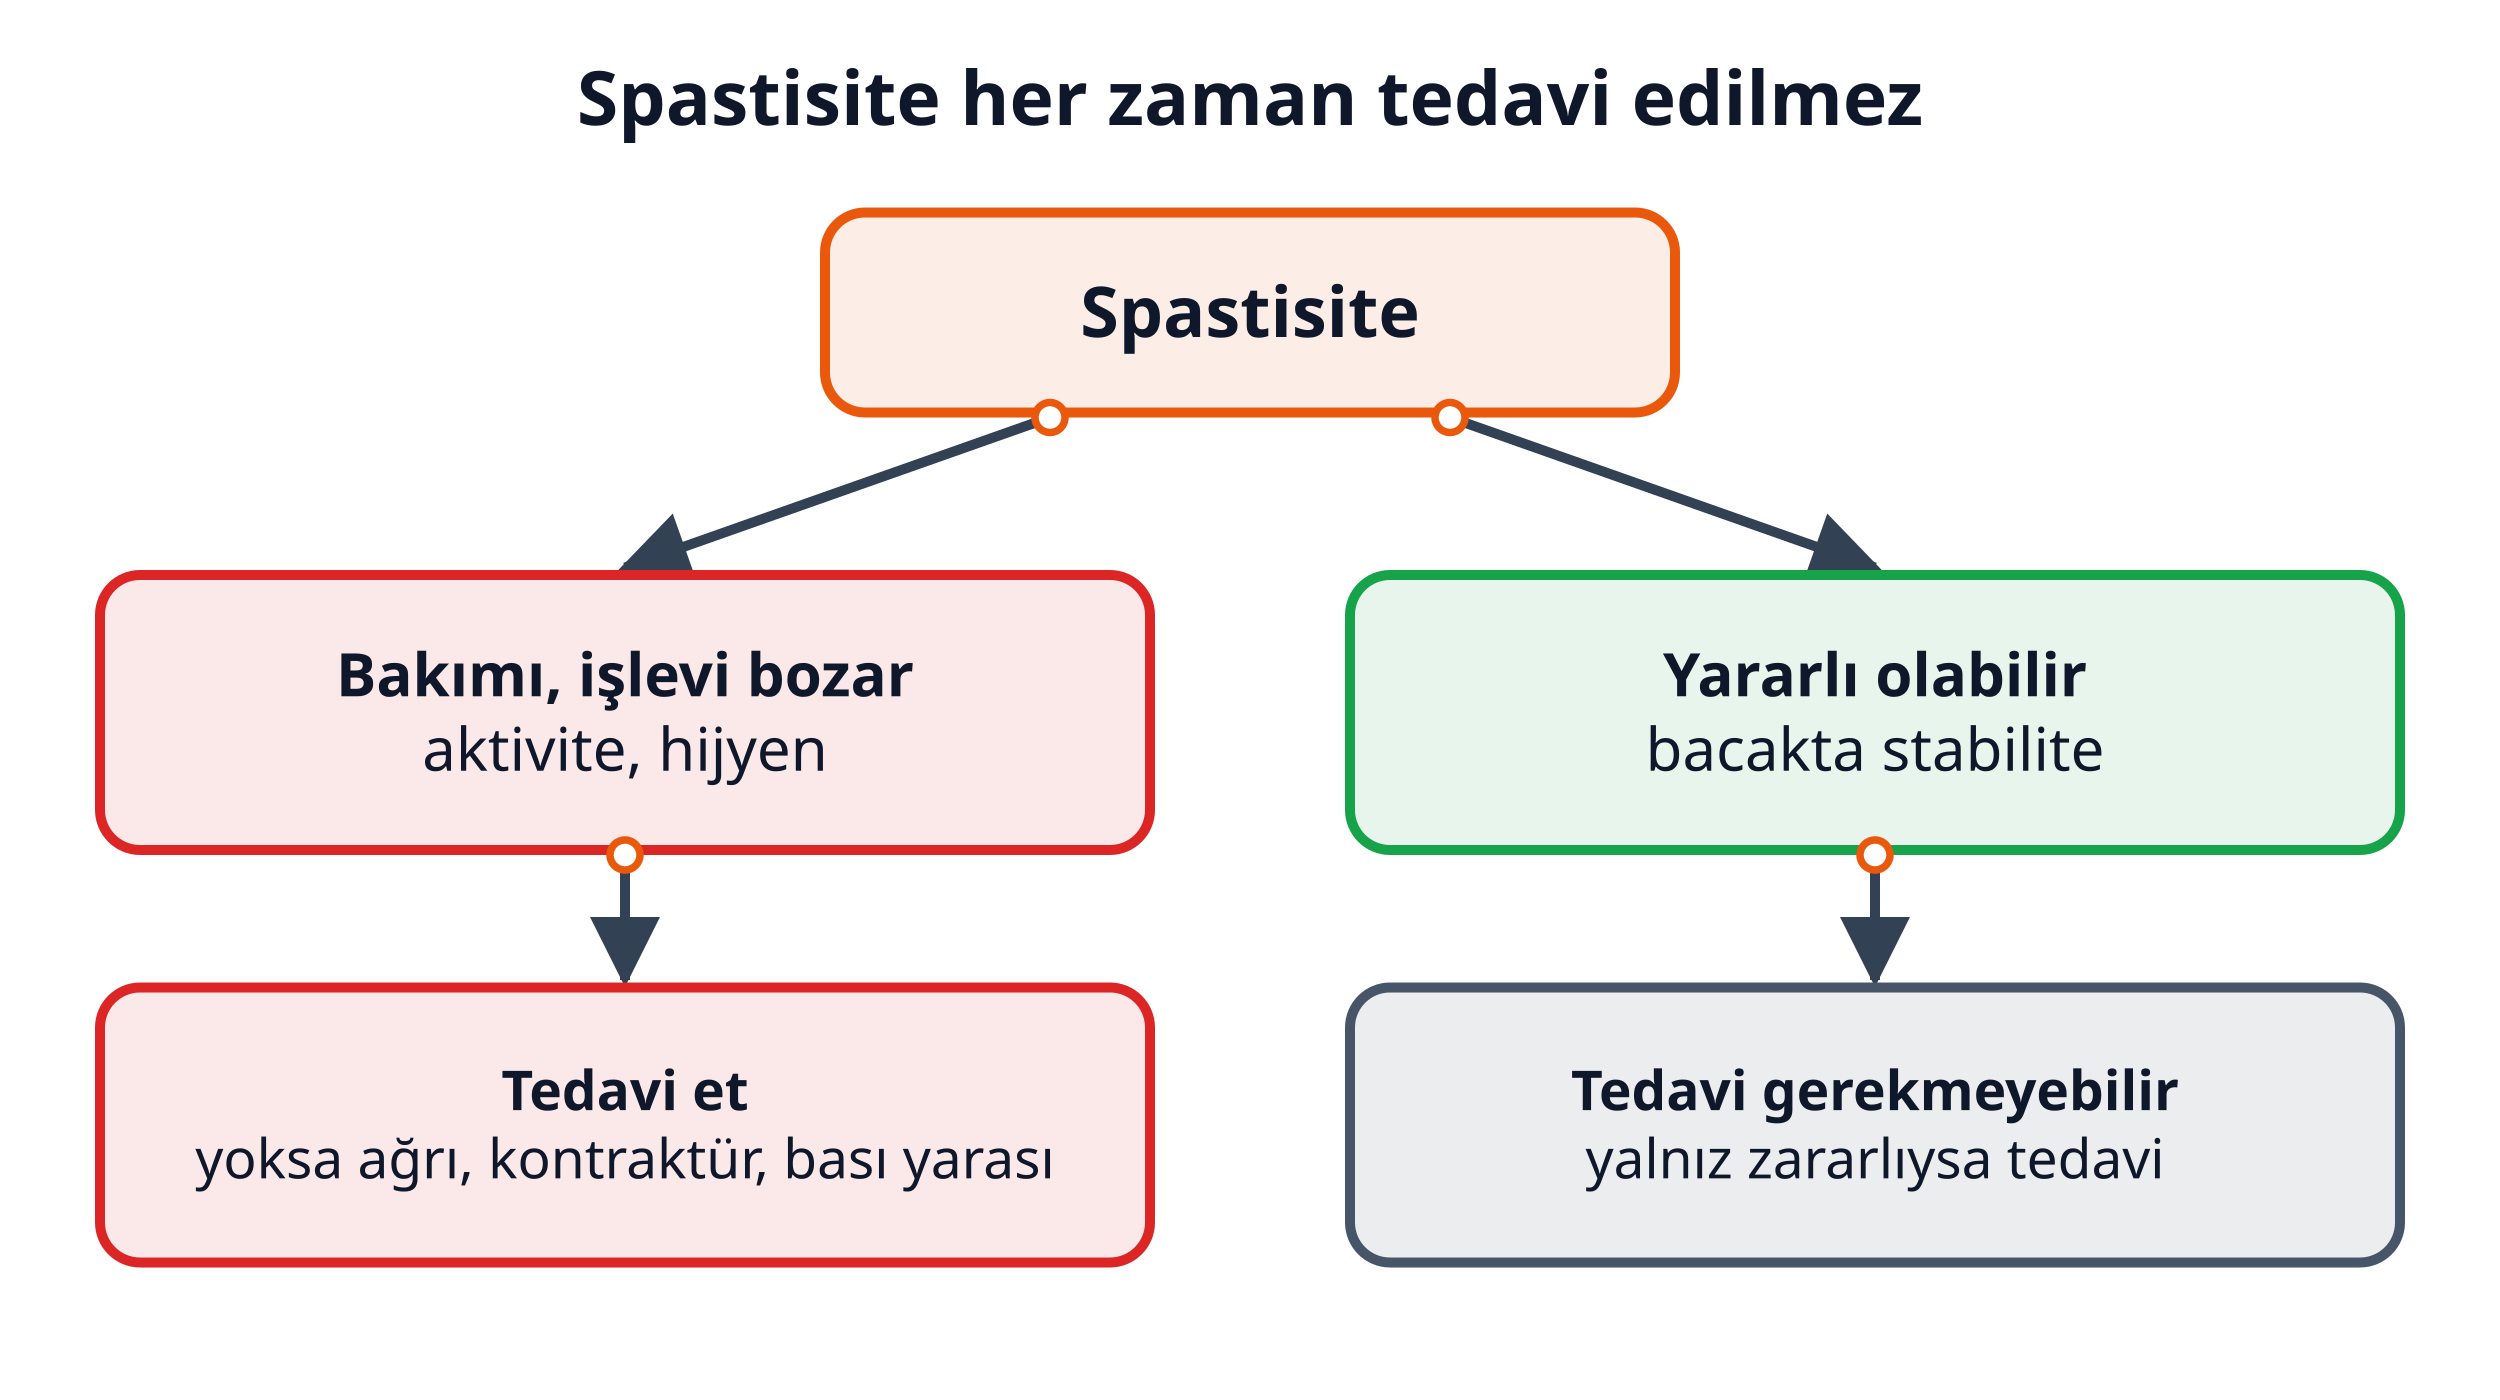
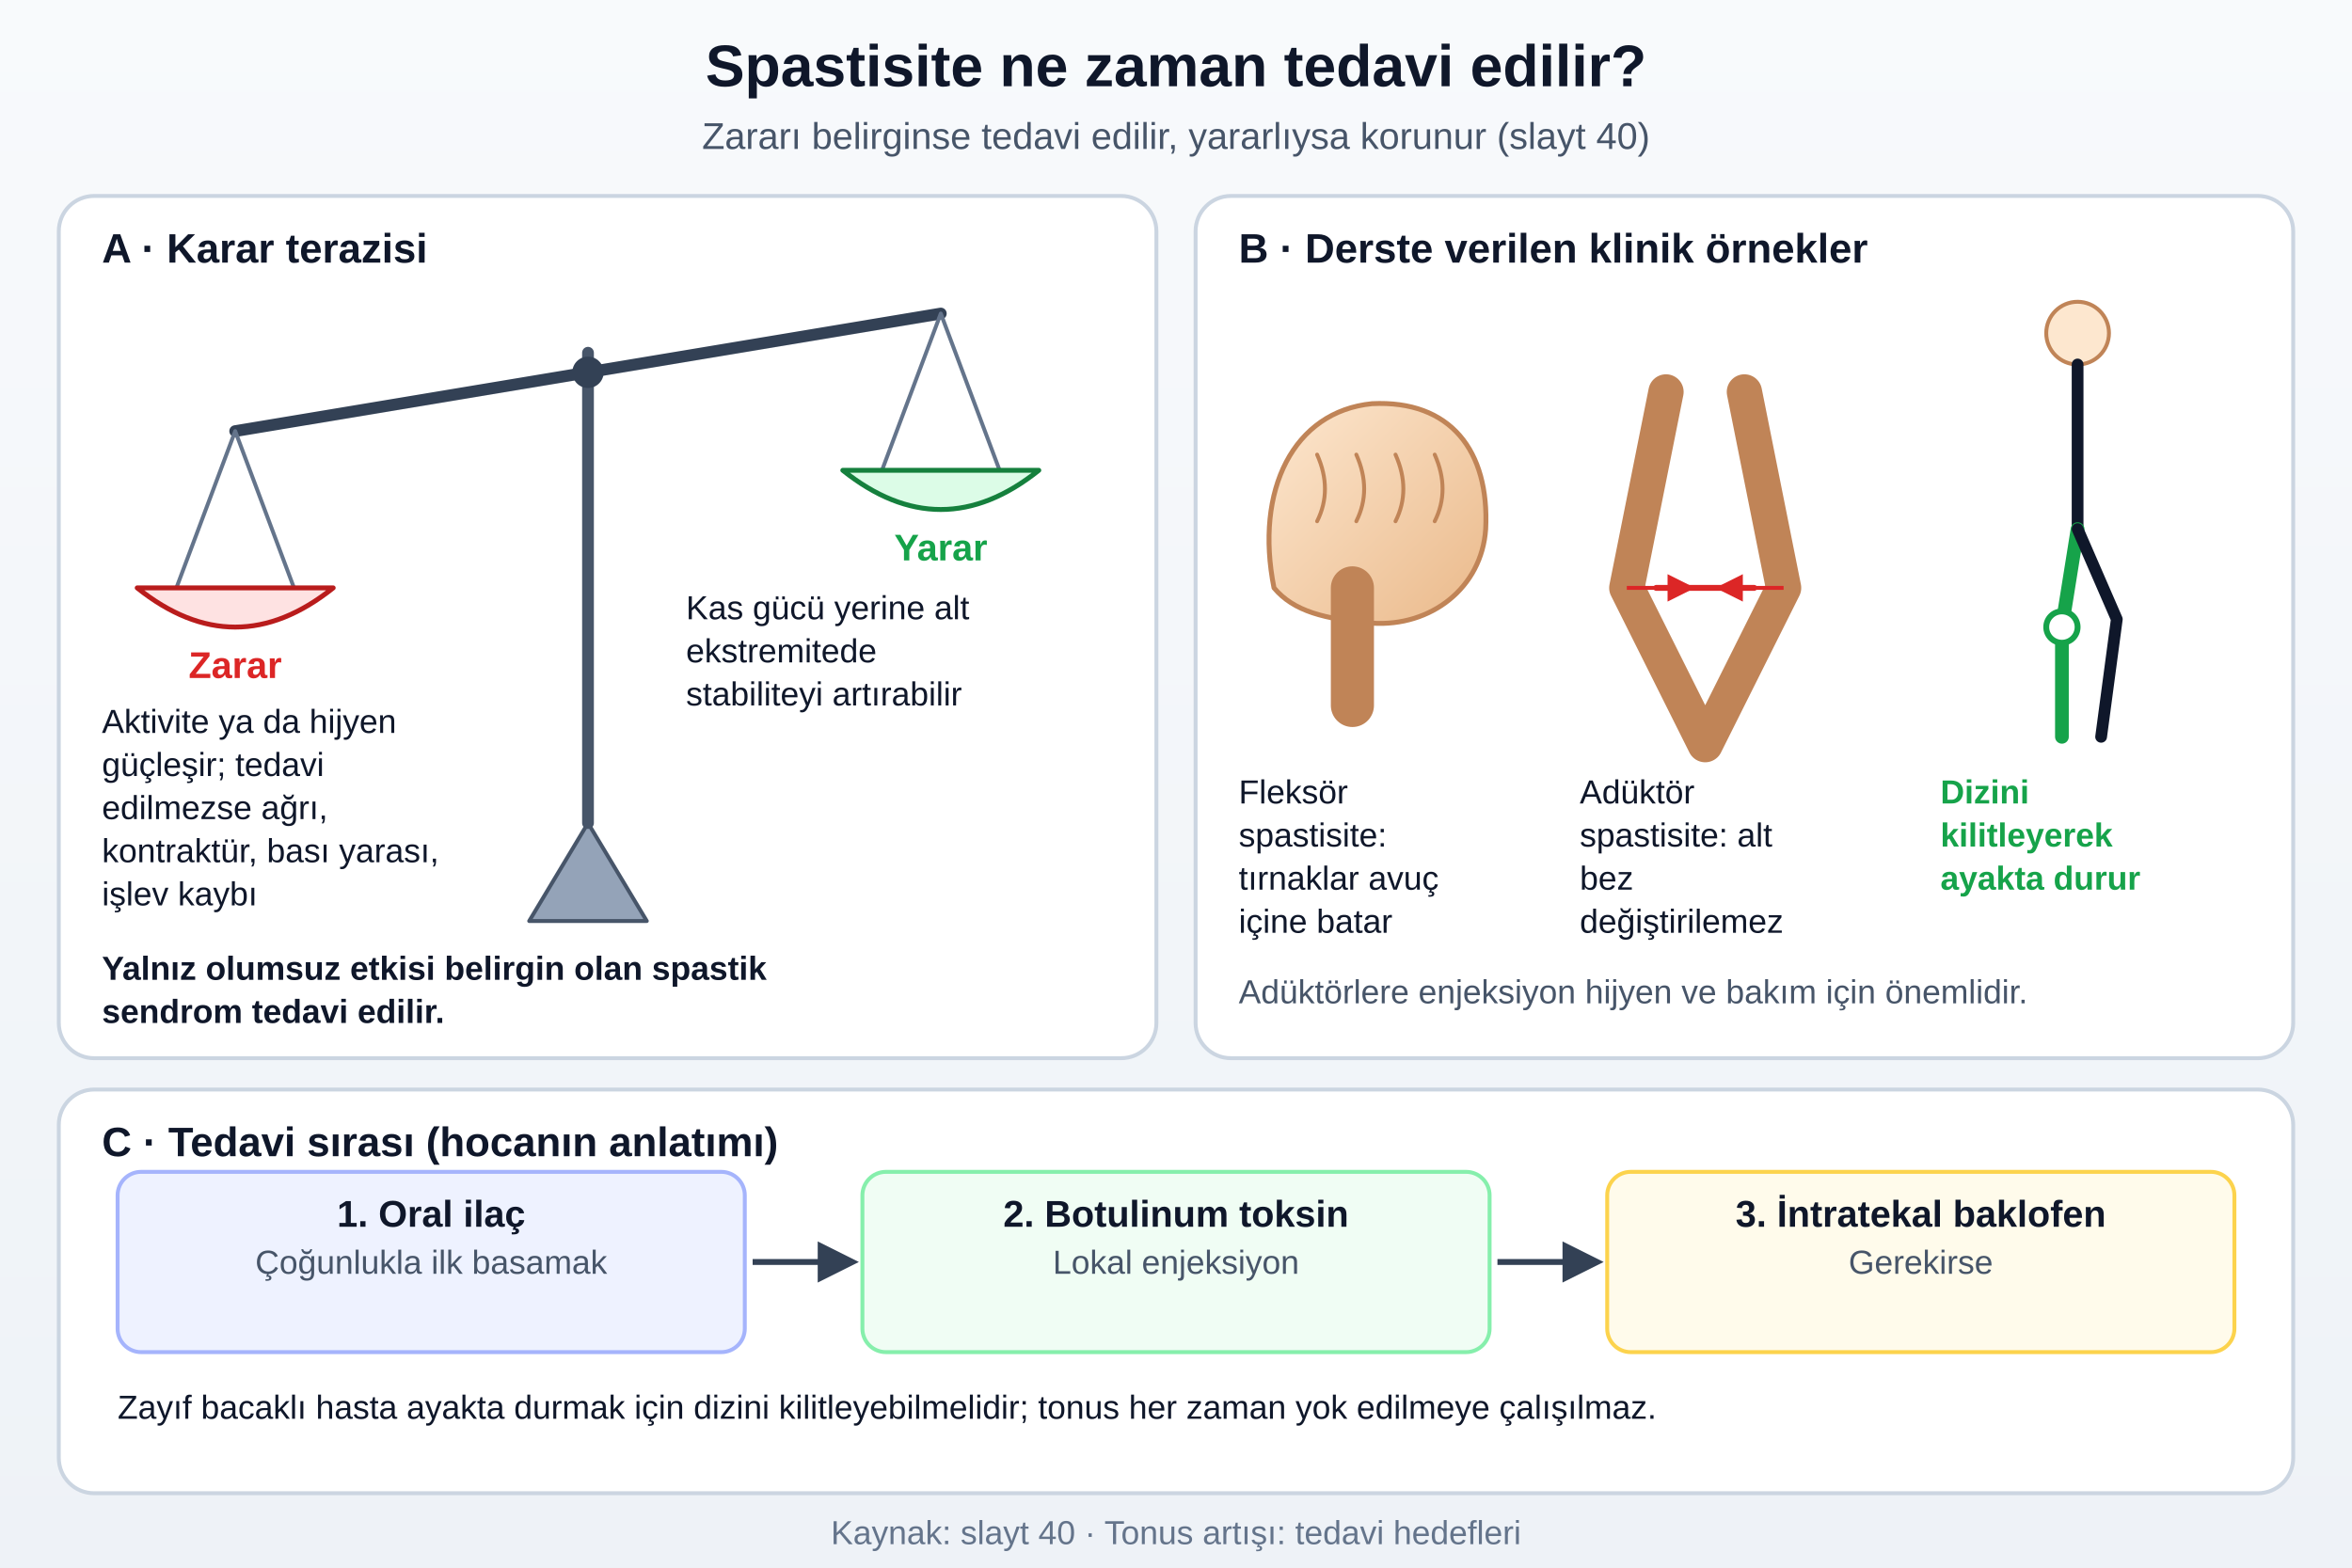
- <svg xmlns="http://www.w3.org/2000/svg" viewBox="0 0 1000 560" font-family="Noto Sans, DejaVu Sans, Arial, sans-serif">
+ <svg xmlns="http://www.w3.org/2000/svg" viewBox="0 0 1200 800" width="1200" height="800" font-family="Segoe UI, Arial, sans-serif">
  <defs>
-     <marker id="ok" viewBox="0 0 10 10" refX="9" refY="5" markerWidth="7" markerHeight="7" orient="auto-start-reverse">
-       <path d="M0,0 L10,5 L0,10 z" fill="#334155" />
+     <linearGradient id="zemin" x1="0" y1="0" x2="0" y2="1">
+       <stop offset="0" stop-color="#f8fafc" />
+       <stop offset="1" stop-color="#eef2f7" />
+     </linearGradient>
+     <linearGradient id="deri" x1="0" y1="0" x2="1" y2="1">
+       <stop offset="0" stop-color="#fde7cf" />
+       <stop offset="1" stop-color="#eab98a" />
+     </linearGradient>
+     <linearGradient id="kas" x1="0" y1="0" x2="0" y2="1">
+       <stop offset="0" stop-color="#fca5a5" />
+       <stop offset="1" stop-color="#dc2626" />
+     </linearGradient>
+     <linearGradient id="kasA" x1="0" y1="0" x2="0" y2="1">
+       <stop offset="0" stop-color="#fee2e2" />
+       <stop offset="1" stop-color="#fca5a5" />
+     </linearGradient>
+     <linearGradient id="sinir" x1="0" y1="0" x2="1" y2="0">
+       <stop offset="0" stop-color="#bfdbfe" />
+       <stop offset="1" stop-color="#3b82f6" />
+     </linearGradient>
+     <radialGradient id="beyin" cx="0.4" cy="0.35" r="0.75">
+       <stop offset="0" stop-color="#fdf2f8" />
+       <stop offset="1" stop-color="#f9a8d4" />
+     </radialGradient>
+     <radialGradient id="hasar" cx="0.5" cy="0.5" r="0.5">
+       <stop offset="0" stop-color="#7f1d1d" />
+       <stop offset="1" stop-color="#f87171" stop-opacity="0.3" />
+     </radialGradient>
+     <marker id="ok" viewBox="0 0 10 10" refX="8" refY="5" markerWidth="7" markerHeight="7" orient="auto">
+       <path d="M0 0 L10 5 L0 10 z" fill="#334155" />
    </marker>
+     <marker id="okk" viewBox="0 0 10 10" refX="8" refY="5" markerWidth="7" markerHeight="7" orient="auto">
+       <path d="M0 0 L10 5 L0 10 z" fill="#dc2626" />
+     </marker>
+     <marker id="okm" viewBox="0 0 10 10" refX="8" refY="5" markerWidth="7" markerHeight="7" orient="auto">
+       <path d="M0 0 L10 5 L0 10 z" fill="#2563eb" />
+     </marker>
+     <marker id="oky" viewBox="0 0 10 10" refX="8" refY="5" markerWidth="7" markerHeight="7" orient="auto">
+       <path d="M0 0 L10 5 L0 10 z" fill="#16a34a" />
+     </marker>
+     <g id="noron">
+       <path d="M0 0 q-16 -10 -26 -24 M0 0 q-20 4 -30 0 M0 0 q-6 18 -18 26" stroke="#64748b" stroke-width="2.5" fill="none" />
+       <circle r="9" fill="#cbd5e1" stroke="#475569" stroke-width="2" />
+     </g>
+     <g id="noronA">
+       <path d="M0 0 q-16 -10 -26 -24 M0 0 q-20 4 -30 0 M0 0 q-6 18 -18 26" stroke="#2563eb" stroke-width="2.5" fill="none" />
+       <circle r="9" fill="#93c5fd" stroke="#1d4ed8" stroke-width="2" />
+     </g>
  </defs>
-   <rect x="0" y="0" width="1000" height="560" fill="#ffffff" />
-   <text x="500" y="50" text-anchor="middle" font-size="30" font-weight="700" fill="#0f172a">Spastisite her zaman tedavi edilmez</text>
-   <rect x="330" y="85" width="340" height="80" rx="16" fill="#ea580c1a" stroke="#ea580c" stroke-width="4" />
-   <text x="500.0" y="134.8" text-anchor="middle" font-size="28" font-weight="700" fill="#0f172a">Spastisite</text>
-   <line x1="420" y1="167" x2="250" y2="227" stroke="#334155" stroke-width="4" marker-end="url(#ok)" />
-   <circle cx="420" cy="167" r="6" fill="#ffffff" stroke="#ea580c" stroke-width="3" />
-   <line x1="580" y1="167" x2="750" y2="227" stroke="#334155" stroke-width="4" marker-end="url(#ok)" />
-   <circle cx="580" cy="167" r="6" fill="#ffffff" stroke="#ea580c" stroke-width="3" />
-   <rect x="40" y="230" width="420" height="110" rx="16" fill="#dc26261a" stroke="#dc2626" stroke-width="4" />
-   <text x="250.0" y="278.52" text-anchor="middle" font-size="24" font-weight="700" fill="#0f172a">Bakımı, işlevi bozar</text>
-   <text x="250.0" y="308.28" text-anchor="middle" font-size="24" font-weight="400" fill="#0f172a">aktivite, hijyen</text>
-   <rect x="540" y="230" width="420" height="110" rx="16" fill="#16a34a1a" stroke="#16a34a" stroke-width="4" />
-   <text x="750.0" y="278.52" text-anchor="middle" font-size="24" font-weight="700" fill="#0f172a">Yararlı olabilir</text>
-   <text x="750.0" y="308.28" text-anchor="middle" font-size="24" font-weight="400" fill="#0f172a">bacakta stabilite</text>
-   <line x1="250" y1="342" x2="250" y2="392" stroke="#334155" stroke-width="4" marker-end="url(#ok)" />
-   <circle cx="250" cy="342" r="6" fill="#ffffff" stroke="#ea580c" stroke-width="3" />
-   <line x1="750" y1="342" x2="750" y2="392" stroke="#334155" stroke-width="4" marker-end="url(#ok)" />
-   <circle cx="750" cy="342" r="6" fill="#ffffff" stroke="#ea580c" stroke-width="3" />
-   <rect x="40" y="395" width="420" height="110" rx="16" fill="#dc26261a" stroke="#dc2626" stroke-width="4" />
-   <text x="250.0" y="444.06" text-anchor="middle" font-size="22" font-weight="700" fill="#0f172a">Tedavi et</text>
-   <text x="250.0" y="471.34" text-anchor="middle" font-size="22" font-weight="400" fill="#0f172a">yoksa ağrı, kontraktür, bası yarası</text>
-   <rect x="540" y="395" width="420" height="110" rx="16" fill="#4755691a" stroke="#475569" stroke-width="4" />
-   <text x="750.0" y="444.06" text-anchor="middle" font-size="22" font-weight="700" fill="#0f172a">Tedavi gerekmeyebilir</text>
-   <text x="750.0" y="471.34" text-anchor="middle" font-size="22" font-weight="400" fill="#0f172a">yalnız zararlıysa tedavi</text>
+   <rect width="1200" height="800" fill="url(#zemin)" />
+   <text x="600" y="44" text-anchor="middle" font-size="30" font-weight="bold" fill="#0f172a">Spastisite ne zaman tedavi edilir?</text>
+   <text x="600" y="76" text-anchor="middle" font-size="19" fill="#475569">Zararı belirginse tedavi edilir, yararlıysa korunur (slayt 40)</text>
+   <rect x="30" y="100" width="560" height="440" rx="18" fill="#ffffff" stroke="#cbd5e1" stroke-width="2" />
+   <text x="52" y="134" font-size="21" font-weight="bold" fill="#0f172a" text-anchor="start">A · Karar terazisi</text>
+   <path d="M300 420 L270 470 L330 470 Z" stroke="#475569" stroke-width="2" fill="#94a3b8" stroke-linecap="round" stroke-linejoin="round" />
+   <path d="M300 420 L300 180" stroke="#475569" stroke-width="6" fill="none" stroke-linecap="round" stroke-linejoin="round" />
+   <path d="M120 220 L480 160" stroke="#334155" stroke-width="6" fill="none" stroke-linecap="round" stroke-linejoin="round" />
+   <circle cx="300" cy="190" r="8" fill="#334155" stroke="none" stroke-width="2" />
+   <path d="M120 220 L90 300 M120 220 L150 300" stroke="#64748b" stroke-width="2" fill="none" stroke-linecap="round" stroke-linejoin="round" />
+   <path d="M480 160 L450 240 M480 160 L510 240" stroke="#64748b" stroke-width="2" fill="none" stroke-linecap="round" stroke-linejoin="round" />
+   <path d="M70 300 Q120 340 170 300 Z" stroke="#b91c1c" stroke-width="2.5" fill="#fee2e2" stroke-linecap="round" stroke-linejoin="round" />
+   <path d="M430 240 Q480 280 530 240 Z" stroke="#15803d" stroke-width="2.5" fill="#dcfce7" stroke-linecap="round" stroke-linejoin="round" />
+   <text x="120" y="346" font-size="19" font-weight="bold" fill="#dc2626" text-anchor="middle">Zarar</text>
+   <text x="480" y="286" font-size="19" font-weight="bold" fill="#16a34a" text-anchor="middle">Yarar</text>
+   <text x="52" y="374" font-size="17" font-weight="normal" fill="#0f172a" text-anchor="start">Aktivite ya da hijyen</text>
+   <text x="52" y="396" font-size="17" font-weight="normal" fill="#0f172a" text-anchor="start">güçleşir; tedavi</text>
+   <text x="52" y="418" font-size="17" font-weight="normal" fill="#0f172a" text-anchor="start">edilmezse ağrı,</text>
+   <text x="52" y="440" font-size="17" font-weight="normal" fill="#0f172a" text-anchor="start">kontraktür, bası yarası,</text>
+   <text x="52" y="462" font-size="17" font-weight="normal" fill="#0f172a" text-anchor="start">işlev kaybı</text>
+   <text x="350" y="316" font-size="17" font-weight="normal" fill="#0f172a" text-anchor="start">Kas gücü yerine alt</text>
+   <text x="350" y="338" font-size="17" font-weight="normal" fill="#0f172a" text-anchor="start">ekstremitede</text>
+   <text x="350" y="360" font-size="17" font-weight="normal" fill="#0f172a" text-anchor="start">stabiliteyi artırabilir</text>
+   <text x="52" y="500" font-size="17" font-weight="bold" fill="#0f172a" text-anchor="start">Yalnız olumsuz etkisi belirgin olan spastik</text>
+   <text x="52" y="522" font-size="17" font-weight="bold" fill="#0f172a" text-anchor="start">sendrom tedavi edilir.</text>
+   <rect x="610" y="100" width="560" height="440" rx="18" fill="#ffffff" stroke="#cbd5e1" stroke-width="2" />
+   <text x="632" y="134" font-size="21" font-weight="bold" fill="#0f172a" text-anchor="start">B · Derste verilen klinik örnekler</text>
+   <path d="M650 300 C640 250 660 210 700 206 C740 204 760 230 758 270 C756 300 730 320 700 318 C676 316 660 312 650 300 Z" stroke="#c08457" stroke-width="2.5" fill="url(#deri)" stroke-linecap="round" stroke-linejoin="round" />
+   <path d="M672 232 q8 18 0 34" stroke="#c08457" stroke-width="2" fill="none" stroke-linecap="round" stroke-linejoin="round" />
+   <path d="M692 232 q8 18 0 34" stroke="#c08457" stroke-width="2" fill="none" stroke-linecap="round" stroke-linejoin="round" />
+   <path d="M712 232 q8 18 0 34" stroke="#c08457" stroke-width="2" fill="none" stroke-linecap="round" stroke-linejoin="round" />
+   <path d="M732 232 q8 18 0 34" stroke="#c08457" stroke-width="2" fill="none" stroke-linecap="round" stroke-linejoin="round" />
+   <path d="M690 300 L690 360" stroke="#c08457" stroke-width="22" fill="none" stroke-linecap="round" stroke-linejoin="round" />
+   <text x="632" y="410" font-size="17" font-weight="normal" fill="#0f172a" text-anchor="start">Fleksör</text>
+   <text x="632" y="432" font-size="17" font-weight="normal" fill="#0f172a" text-anchor="start">spastisite:</text>
+   <text x="632" y="454" font-size="17" font-weight="normal" fill="#0f172a" text-anchor="start">tırnaklar avuç</text>
+   <text x="632" y="476" font-size="17" font-weight="normal" fill="#0f172a" text-anchor="start">içine batar</text>
+   <path d="M850 200 L830 300 L870 380 M890 200 L910 300 L870 380" stroke="#c08457" stroke-width="18" fill="none" stroke-linecap="round" stroke-linejoin="round" />
+   <path d="M845 300 L895 300" stroke="#dc2626" stroke-width="3" fill="none" stroke-linecap="round" stroke-linejoin="round" />
+   <line x1="830" y1="300" x2="862" y2="300" stroke="#dc2626" stroke-width="2" marker-end="url(#okk)" />
+   <line x1="910" y1="300" x2="878" y2="300" stroke="#dc2626" stroke-width="2" marker-end="url(#okk)" />
+   <text x="806" y="410" font-size="17" font-weight="normal" fill="#0f172a" text-anchor="start">Adüktör</text>
+   <text x="806" y="432" font-size="17" font-weight="normal" fill="#0f172a" text-anchor="start">spastisite: alt</text>
+   <text x="806" y="454" font-size="17" font-weight="normal" fill="#0f172a" text-anchor="start">bez</text>
+   <text x="806" y="476" font-size="17" font-weight="normal" fill="#0f172a" text-anchor="start">değiştirilemez</text>
+   <circle cx="1060" cy="170" r="16" fill="#fde7cf" stroke="#c08457" stroke-width="2" />
+   <path d="M1060 186 L1060 270" stroke="#0f172a" stroke-width="6" fill="none" stroke-linecap="round" stroke-linejoin="round" />
+   <path d="M1060 270 L1052 320 L1052 376" stroke="#16a34a" stroke-width="7" fill="none" stroke-linecap="round" stroke-linejoin="round" />
+   <path d="M1060 270 L1080 316 L1072 376" stroke="#0f172a" stroke-width="6" fill="none" stroke-linecap="round" stroke-linejoin="round" />
+   <circle cx="1052" cy="320" r="8" fill="#ffffff" stroke="#16a34a" stroke-width="3" />
+   <text x="990" y="410" font-size="17" font-weight="bold" fill="#16a34a" text-anchor="start">Dizini</text>
+   <text x="990" y="432" font-size="17" font-weight="bold" fill="#16a34a" text-anchor="start">kilitleyerek</text>
+   <text x="990" y="454" font-size="17" font-weight="bold" fill="#16a34a" text-anchor="start">ayakta durur</text>
+   <text x="632" y="512" font-size="17" font-weight="normal" fill="#475569" text-anchor="start">Adüktörlere enjeksiyon hijyen ve bakım için önemlidir.</text>
+   <rect x="30" y="556" width="1140" height="206" rx="18" fill="#ffffff" stroke="#cbd5e1" stroke-width="2" />
+   <text x="52" y="590" font-size="21" font-weight="bold" fill="#0f172a" text-anchor="start">C · Tedavi sırası (hocanın anlatımı)</text>
+   <rect x="60" y="598" width="320" height="92" rx="12" fill="#eef2ff" stroke="#a5b4fc" stroke-width="2" />
+   <text x="220.0" y="626" font-size="19" font-weight="bold" fill="#0f172a" text-anchor="middle">1. Oral ilaç</text>
+   <text x="220.0" y="650" font-size="17" font-weight="normal" fill="#475569" text-anchor="middle">Çoğunlukla ilk basamak</text>
+   <rect x="440" y="598" width="320" height="92" rx="12" fill="#f0fdf4" stroke="#86efac" stroke-width="2" />
+   <text x="600.0" y="626" font-size="19" font-weight="bold" fill="#0f172a" text-anchor="middle">2. Botulinum toksin</text>
+   <text x="600.0" y="650" font-size="17" font-weight="normal" fill="#475569" text-anchor="middle">Lokal enjeksiyon</text>
+   <rect x="820" y="598" width="320" height="92" rx="12" fill="#fffbeb" stroke="#fcd34d" stroke-width="2" />
+   <text x="980.0" y="626" font-size="19" font-weight="bold" fill="#0f172a" text-anchor="middle">3. İntratekal baklofen</text>
+   <text x="980.0" y="650" font-size="17" font-weight="normal" fill="#475569" text-anchor="middle">Gerekirse</text>
+   <line x1="384" y1="644" x2="434" y2="644" stroke="#334155" stroke-width="3" marker-end="url(#ok)" />
+   <line x1="764" y1="644" x2="814" y2="644" stroke="#334155" stroke-width="3" marker-end="url(#ok)" />
+   <text x="60" y="724" font-size="17" font-weight="normal" fill="#0f172a" text-anchor="start">Zayıf bacaklı hasta ayakta durmak için dizini kilitleyebilmelidir; tonus her zaman yok edilmeye çalışılmaz.</text>
+   <text x="600" y="788" text-anchor="middle" font-size="17" fill="#64748b">Kaynak: slayt 40 · Tonus artışı: tedavi hedefleri</text>
</svg>
